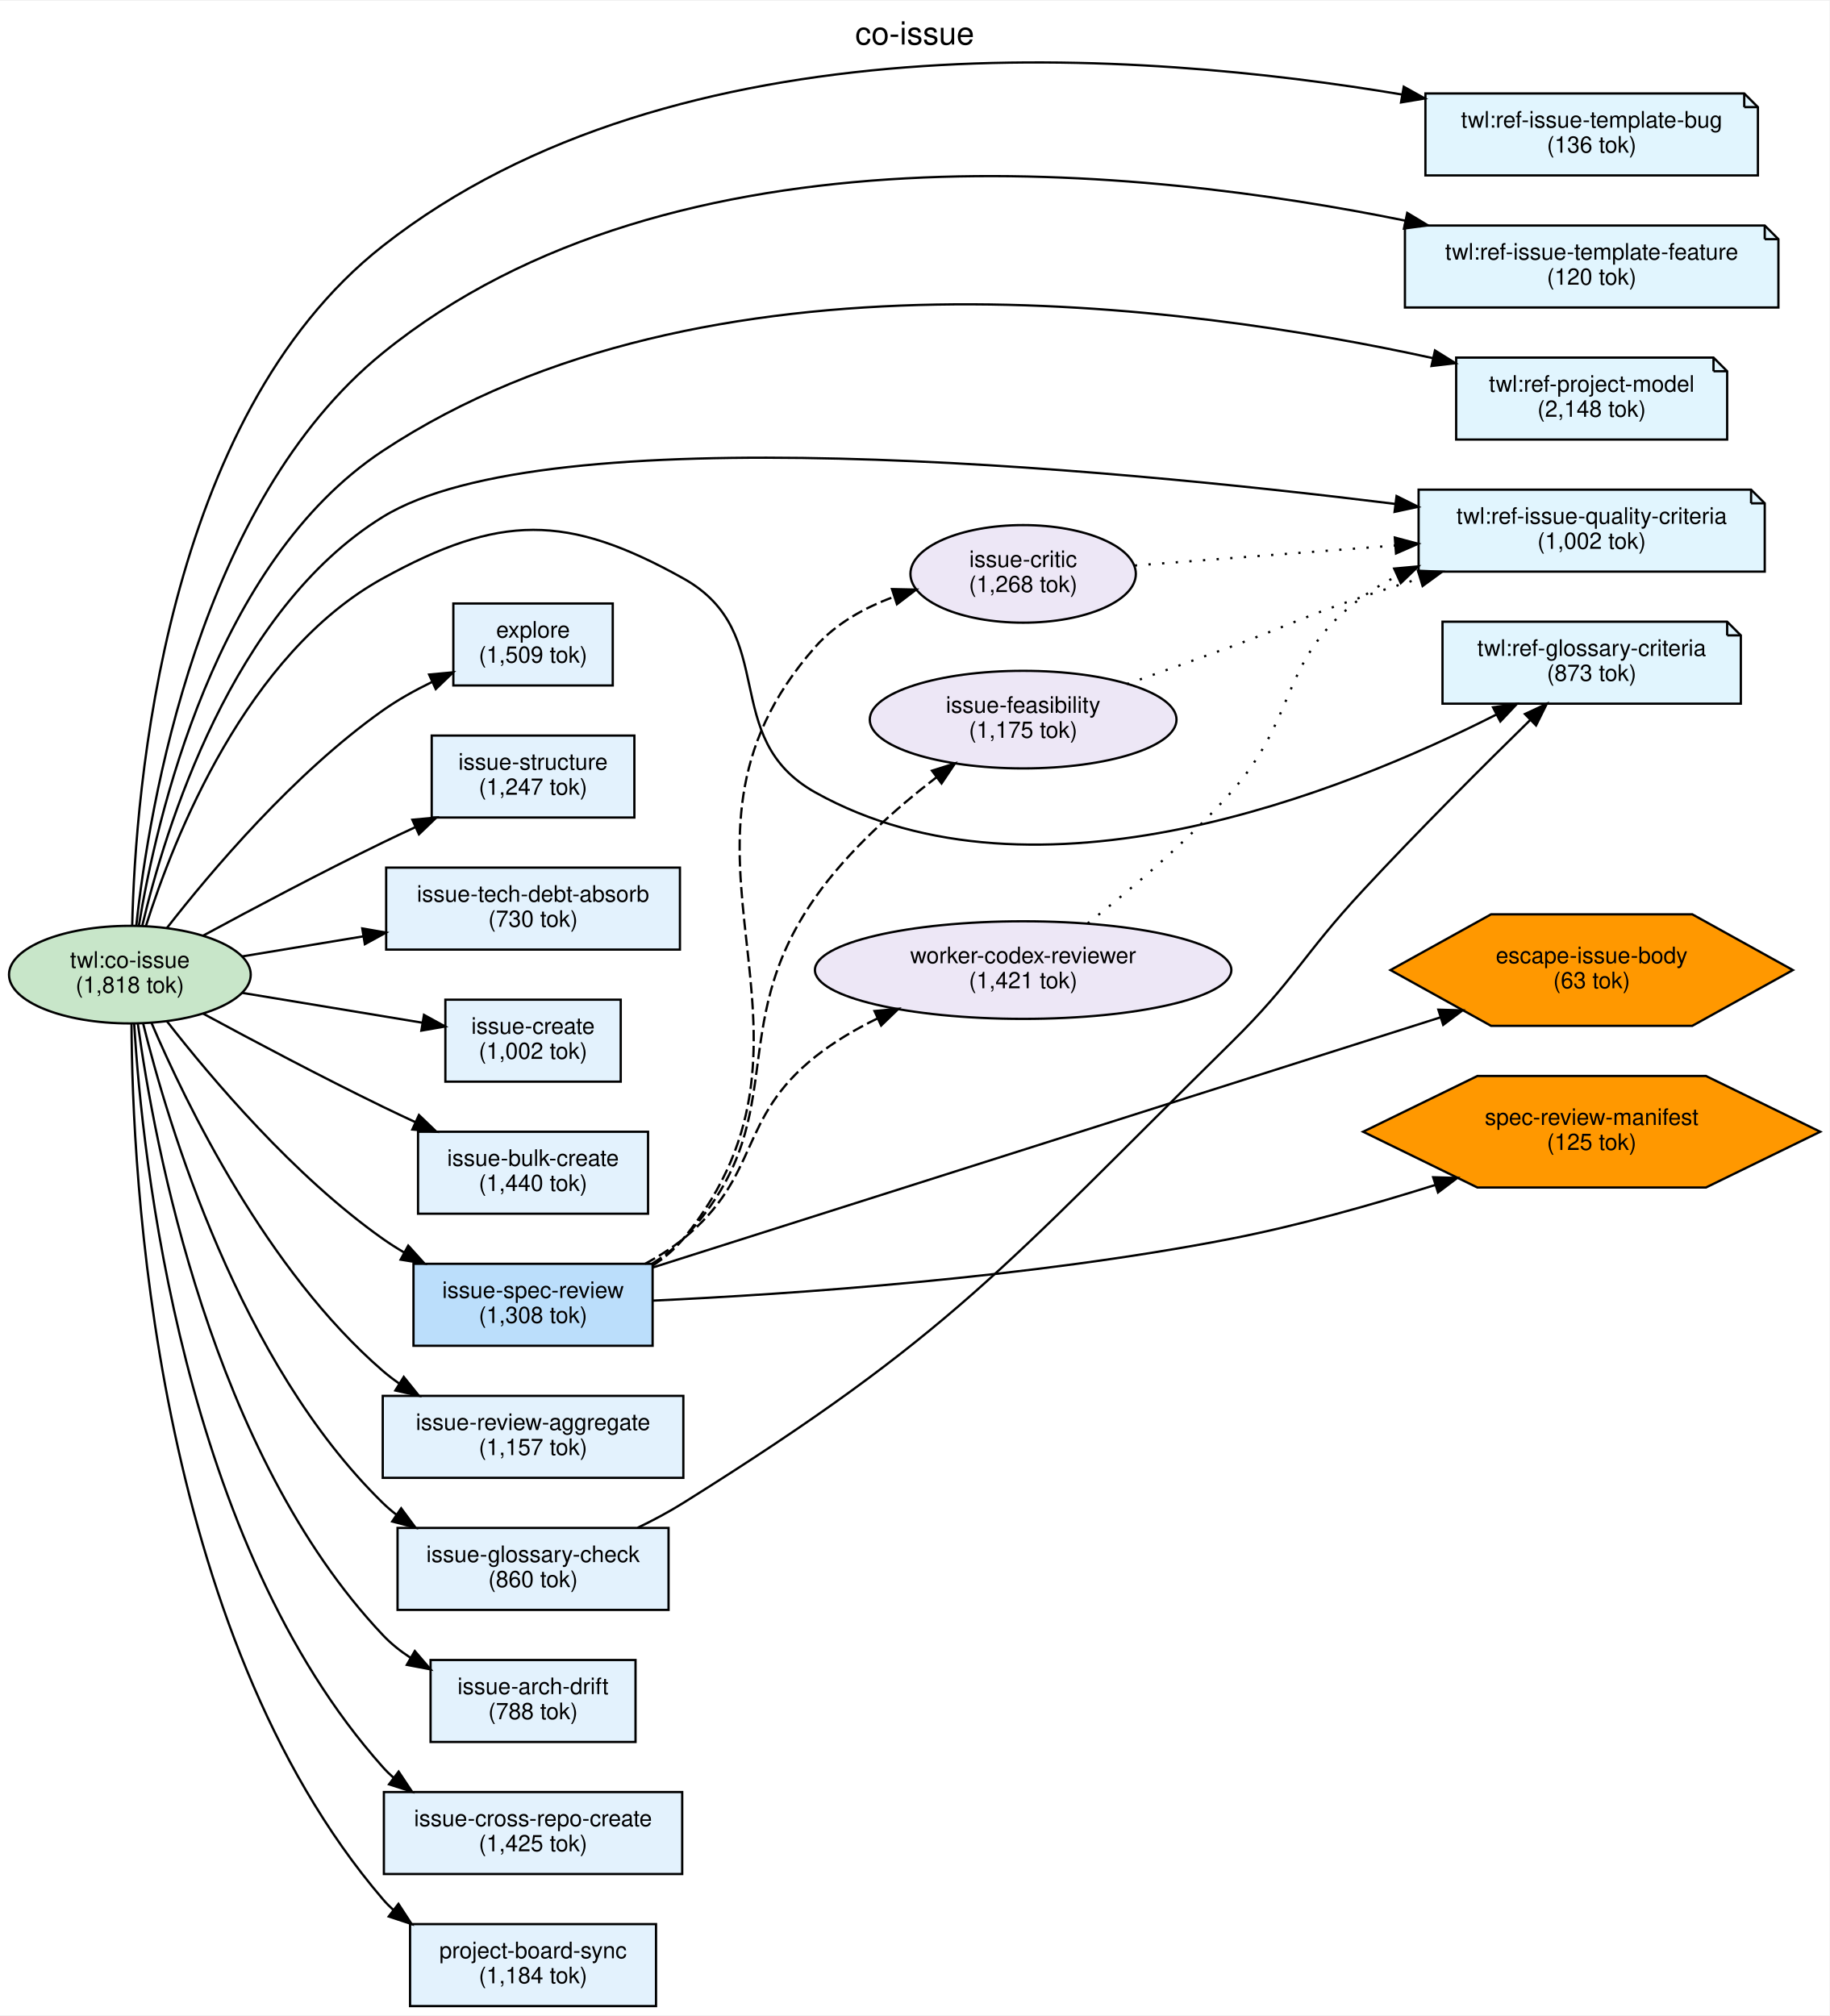
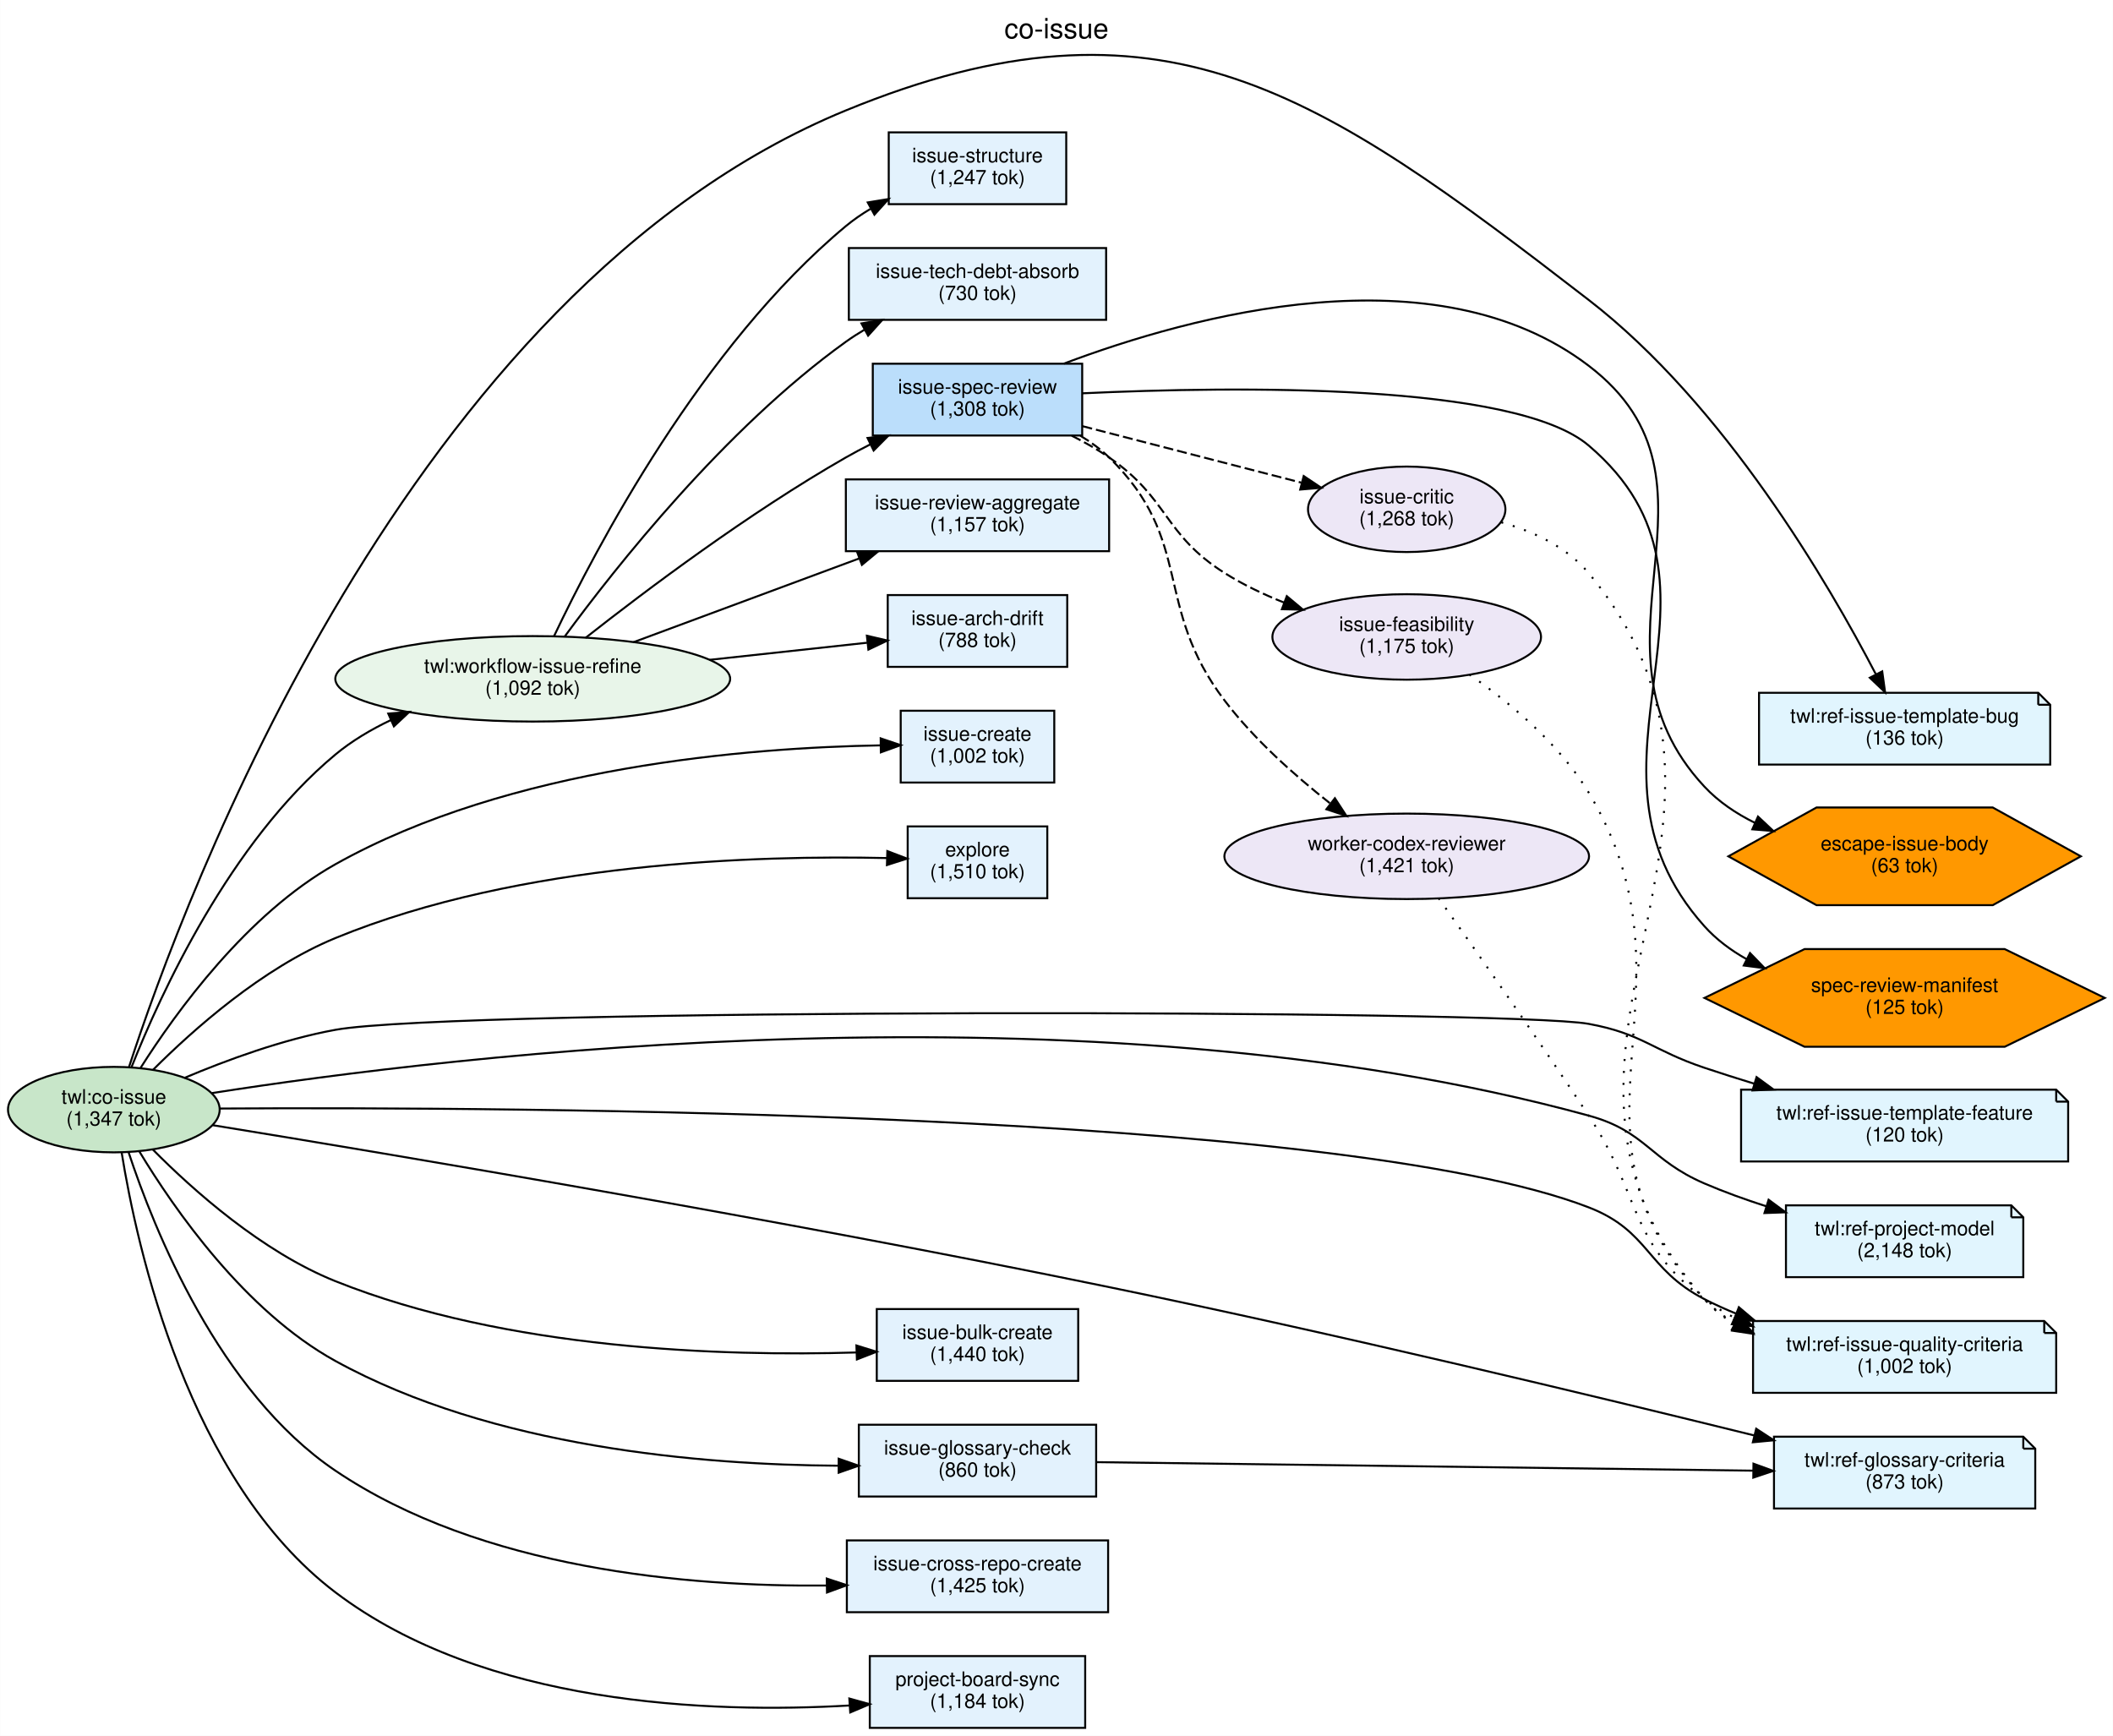
- <svg xmlns="http://www.w3.org/2000/svg" width="803pt" height="885pt" viewBox="0.00 0.00 803.36 884.69">
-   <g id="graph0" class="graph" transform="scale(1 1) rotate(0) translate(4 880.69)">
-     <polygon fill="white" stroke="transparent" points="-4,4 -4,-880.69 799.36,-880.69 799.36,4 -4,4" />
-     <text text-anchor="middle" x="397.68" y="-861.49" font-family="Helvetica,sans-Serif" font-size="14.00">co-issue</text>
+ <svg xmlns="http://www.w3.org/2000/svg" width="1059pt" height="870pt" viewBox="0.00 0.00 1059.35 870.37">
+   <g id="graph0" class="graph" transform="scale(1 1) rotate(0) translate(4 866.37)">
+     <polygon fill="white" stroke="transparent" points="-4,4 -4,-866.37 1055.35,-866.37 1055.35,4 -4,4" />
+     <text text-anchor="middle" x="525.67" y="-847.17" font-family="Helvetica,sans-Serif" font-size="14.00">co-issue</text>
    <g id="node1" class="node">
-       <ellipse fill="#c8e6c9" stroke="black" cx="53.03" cy="-453" rx="53.07" ry="21.43" />
-       <text text-anchor="middle" x="53.03" y="-456" font-family="Helvetica,sans-Serif" font-size="10.00">twl:co-issue</text>
-       <text text-anchor="middle" x="53.03" y="-445" font-family="Helvetica,sans-Serif" font-size="10.00">(1,818 tok)</text>
+       <ellipse fill="#c8e6c9" stroke="black" cx="53.03" cy="-310" rx="53.07" ry="21.43" />
+       <text text-anchor="middle" x="53.03" y="-313" font-family="Helvetica,sans-Serif" font-size="10.00">twl:co-issue</text>
+       <text text-anchor="middle" x="53.03" y="-302" font-family="Helvetica,sans-Serif" font-size="10.00">(1,347 tok)</text>
    </g>
    <g id="node2" class="node">
-       <polygon fill="#e1f5fe" stroke="black" points="761.93,-840 621.93,-840 621.93,-804 767.93,-804 767.93,-834 761.93,-840" />
-       <polyline fill="none" stroke="black" points="761.93,-840 761.93,-834 " />
-       <polyline fill="none" stroke="black" points="767.93,-834 761.93,-834 " />
-       <text text-anchor="middle" x="694.93" y="-825" font-family="Helvetica,sans-Serif" font-size="10.00">twl:ref-issue-template-bug</text>
-       <text text-anchor="middle" x="694.93" y="-814" font-family="Helvetica,sans-Serif" font-size="10.00">(136 tok)</text>
+       <ellipse fill="#e8f5e9" stroke="black" cx="263.06" cy="-526" rx="98.99" ry="21.43" />
+       <text text-anchor="middle" x="263.06" y="-529" font-family="Helvetica,sans-Serif" font-size="10.00">twl:workflow-issue-refine</text>
+       <text text-anchor="middle" x="263.06" y="-518" font-family="Helvetica,sans-Serif" font-size="10.00">(1,092 tok)</text>
+     </g>
+     <g id="edge2" class="edge">
+       <path fill="none" stroke="black" d="M61.85,-331.18C76.45,-368 111.26,-444.11 164.07,-488 172.34,-494.88 182,-500.6 191.97,-505.34" />
+       <polygon fill="black" stroke="black" points="190.62,-508.57 201.18,-509.42 193.45,-502.17 190.62,-508.57" />
+     </g>
+     <g id="node3" class="node">
+       <polygon fill="#e1f5fe" stroke="black" points="1017.92,-519 877.92,-519 877.92,-483 1023.92,-483 1023.92,-513 1017.92,-519" />
+       <polyline fill="none" stroke="black" points="1017.92,-519 1017.92,-513 " />
+       <polyline fill="none" stroke="black" points="1023.92,-513 1017.92,-513 " />
+       <text text-anchor="middle" x="950.92" y="-504" font-family="Helvetica,sans-Serif" font-size="10.00">twl:ref-issue-template-bug</text>
+       <text text-anchor="middle" x="950.92" y="-493" font-family="Helvetica,sans-Serif" font-size="10.00">(136 tok)</text>
+     </g>
+     <g id="edge8" class="edge">
+       <path fill="none" stroke="black" d="M60.52,-331.02C87.57,-414.28 200.35,-720.75 420.06,-811 578.07,-875.91 657.28,-820.4 792.49,-716 860.72,-663.32 913.03,-573.43 936.44,-528.4" />
+       <polygon fill="black" stroke="black" points="939.69,-529.74 941.13,-519.25 933.46,-526.55 939.69,-529.74" />
+     </g>
+     <g id="node4" class="node">
+       <polygon fill="#e1f5fe" stroke="black" points="1026.92,-320 868.92,-320 868.92,-284 1032.92,-284 1032.92,-314 1026.92,-320" />
+       <polyline fill="none" stroke="black" points="1026.92,-320 1026.92,-314 " />
+       <polyline fill="none" stroke="black" points="1032.92,-314 1026.92,-314 " />
+       <text text-anchor="middle" x="950.92" y="-305" font-family="Helvetica,sans-Serif" font-size="10.00">twl:ref-issue-template-feature</text>
+       <text text-anchor="middle" x="950.92" y="-294" font-family="Helvetica,sans-Serif" font-size="10.00">(120 tok)</text>
+     </g>
+     <g id="edge9" class="edge">
+       <path fill="none" stroke="black" d="M88.38,-325.88C109.67,-334.87 137.87,-345.23 164.07,-350 224.09,-360.93 752.84,-360.27 792.49,-353 819.61,-348.03 824.35,-339.76 850.49,-331 858.6,-328.28 867.14,-325.57 875.65,-322.96" />
+       <polygon fill="black" stroke="black" points="876.68,-326.31 885.24,-320.06 874.65,-319.61 876.68,-326.31" />
+     </g>
+     <g id="node5" class="node">
+       <polygon fill="#e1f5fe" stroke="black" points="1004.42,-262 891.42,-262 891.42,-226 1010.42,-226 1010.42,-256 1004.42,-262" />
+       <polyline fill="none" stroke="black" points="1004.42,-262 1004.42,-256 " />
+       <polyline fill="none" stroke="black" points="1010.42,-256 1004.42,-256 " />
+       <text text-anchor="middle" x="950.92" y="-247" font-family="Helvetica,sans-Serif" font-size="10.00">twl:ref-project-model</text>
+       <text text-anchor="middle" x="950.92" y="-236" font-family="Helvetica,sans-Serif" font-size="10.00">(2,148 tok)</text>
+     </g>
+     <g id="edge10" class="edge">
+       <path fill="none" stroke="black" d="M102.28,-318.29C221.86,-337.05 540.54,-375.95 792.49,-307 821.31,-299.11 823.05,-284.83 850.49,-273 860.35,-268.75 871.02,-264.9 881.59,-261.51" />
+       <polygon fill="black" stroke="black" points="882.72,-264.82 891.24,-258.51 880.65,-258.13 882.72,-264.82" />
+     </g>
+     <g id="node6" class="node">
+       <polygon fill="#e1f5fe" stroke="black" points="1020.92,-204 874.92,-204 874.92,-168 1026.92,-168 1026.92,-198 1020.92,-204" />
+       <polyline fill="none" stroke="black" points="1020.92,-204 1020.92,-198 " />
+       <polyline fill="none" stroke="black" points="1026.92,-198 1020.92,-198 " />
+       <text text-anchor="middle" x="950.92" y="-189" font-family="Helvetica,sans-Serif" font-size="10.00">twl:ref-issue-quality-criteria</text>
+       <text text-anchor="middle" x="950.92" y="-178" font-family="Helvetica,sans-Serif" font-size="10.00">(1,002 tok)</text>
+     </g>
+     <g id="edge11" class="edge">
+       <path fill="none" stroke="black" d="M106.11,-310.54C252.82,-311.42 667,-309.44 792.49,-261 823.18,-249.15 821.26,-230.11 850.49,-215 855.61,-212.35 861,-209.92 866.52,-207.68" />
+       <polygon fill="black" stroke="black" points="867.81,-210.93 875.9,-204.09 865.31,-204.39 867.81,-210.93" />
+     </g>
+     <g id="node7" class="node">
+       <polygon fill="#e1f5fe" stroke="black" points="1010.42,-146 885.42,-146 885.42,-110 1016.42,-110 1016.42,-140 1010.42,-146" />
+       <polyline fill="none" stroke="black" points="1010.42,-146 1010.42,-140 " />
+       <polyline fill="none" stroke="black" points="1016.42,-140 1010.42,-140 " />
+       <text text-anchor="middle" x="950.92" y="-131" font-family="Helvetica,sans-Serif" font-size="10.00">twl:ref-glossary-criteria</text>
+       <text text-anchor="middle" x="950.92" y="-120" font-family="Helvetica,sans-Serif" font-size="10.00">(873 tok)</text>
    </g>
    <g id="edge12" class="edge">
-       <path fill="none" stroke="black" d="M54.05,-474.57C55.39,-533.44 67.98,-697.51 164.07,-773 293.11,-874.38 498.2,-858.66 611.66,-839.53" />
-       <polygon fill="black" stroke="black" points="612.42,-842.95 621.67,-837.8 611.22,-836.06 612.42,-842.95" />
-     </g>
-     <g id="node3" class="node">
-       <polygon fill="#e1f5fe" stroke="black" points="770.93,-782 612.93,-782 612.93,-746 776.93,-746 776.93,-776 770.93,-782" />
-       <polyline fill="none" stroke="black" points="770.93,-782 770.93,-776 " />
-       <polyline fill="none" stroke="black" points="776.93,-776 770.93,-776 " />
-       <text text-anchor="middle" x="694.93" y="-767" font-family="Helvetica,sans-Serif" font-size="10.00">twl:ref-issue-template-feature</text>
-       <text text-anchor="middle" x="694.93" y="-756" font-family="Helvetica,sans-Serif" font-size="10.00">(120 tok)</text>
+       <path fill="none" stroke="black" d="M102.62,-302.19C191.91,-287.65 387.96,-254.82 552.06,-221 665.32,-197.66 795.68,-166.33 875.42,-146.65" />
+       <polygon fill="black" stroke="black" points="876.5,-149.99 885.37,-144.19 874.82,-143.2 876.5,-149.99" />
+     </g>
+     <g id="node9" class="node">
+       <polygon fill="#e3f2fd" stroke="black" points="524.56,-510 447.56,-510 447.56,-474 524.56,-474 524.56,-510" />
+       <text text-anchor="middle" x="486.06" y="-495" font-family="Helvetica,sans-Serif" font-size="10.00">issue-create</text>
+       <text text-anchor="middle" x="486.06" y="-484" font-family="Helvetica,sans-Serif" font-size="10.00">(1,002 tok)</text>
+     </g>
+     <g id="edge3" class="edge">
+       <path fill="none" stroke="black" d="M66.37,-330.82C84.17,-358.88 119.84,-408.18 164.07,-433 251.66,-482.15 371.85,-491.52 437.5,-492.64" />
+       <polygon fill="black" stroke="black" points="437.52,-496.14 447.56,-492.75 437.6,-489.14 437.52,-496.14" />
+     </g>
+     <g id="node10" class="node">
+       <polygon fill="#e3f2fd" stroke="black" points="536.56,-210 435.56,-210 435.56,-174 536.56,-174 536.56,-210" />
+       <text text-anchor="middle" x="486.06" y="-195" font-family="Helvetica,sans-Serif" font-size="10.00">issue-bulk-create</text>
+       <text text-anchor="middle" x="486.06" y="-184" font-family="Helvetica,sans-Serif" font-size="10.00">(1,440 tok)</text>
+     </g>
+     <g id="edge4" class="edge">
+       <path fill="none" stroke="black" d="M72.52,-290.02C92.81,-269.55 127.39,-238.71 164.07,-224 250.04,-189.52 358.91,-186.24 425.21,-188.23" />
+       <polygon fill="black" stroke="black" points="425.35,-191.74 435.47,-188.59 425.6,-184.74 425.35,-191.74" />
+     </g>
+     <g id="node14" class="node">
+       <polygon fill="#e3f2fd" stroke="black" points="545.56,-152 426.56,-152 426.56,-116 545.56,-116 545.56,-152" />
+       <text text-anchor="middle" x="486.06" y="-137" font-family="Helvetica,sans-Serif" font-size="10.00">issue-glossary-check</text>
+       <text text-anchor="middle" x="486.06" y="-126" font-family="Helvetica,sans-Serif" font-size="10.00">(860 tok)</text>
+     </g>
+     <g id="edge5" class="edge">
+       <path fill="none" stroke="black" d="M65.84,-288.99C83.28,-260.12 118.79,-208.95 164.07,-184 242.88,-140.56 348.14,-131.85 416.27,-131.45" />
+       <polygon fill="black" stroke="black" points="416.46,-134.95 426.46,-131.45 416.46,-127.95 416.46,-134.95" />
+     </g>
+     <g id="node16" class="node">
+       <polygon fill="#e3f2fd" stroke="black" points="551.56,-94 420.56,-94 420.56,-58 551.56,-58 551.56,-94" />
+       <text text-anchor="middle" x="486.06" y="-79" font-family="Helvetica,sans-Serif" font-size="10.00">issue-cross-repo-create</text>
+       <text text-anchor="middle" x="486.06" y="-68" font-family="Helvetica,sans-Serif" font-size="10.00">(1,425 tok)</text>
+     </g>
+     <g id="edge6" class="edge">
+       <path fill="none" stroke="black" d="M60.35,-288.83C73.09,-250.15 105.71,-168.42 164.07,-129 237.34,-79.5 341.03,-70.72 410.54,-71.37" />
+       <polygon fill="black" stroke="black" points="410.49,-74.87 420.54,-71.53 410.6,-67.87 410.49,-74.87" />
+     </g>
+     <g id="node17" class="node">
+       <polygon fill="#e3f2fd" stroke="black" points="540.06,-36 432.06,-36 432.06,0 540.06,0 540.06,-36" />
+       <text text-anchor="middle" x="486.06" y="-21" font-family="Helvetica,sans-Serif" font-size="10.00">project-board-sync</text>
+       <text text-anchor="middle" x="486.06" y="-10" font-family="Helvetica,sans-Serif" font-size="10.00">(1,184 tok)</text>
+     </g>
+     <g id="edge7" class="edge">
+       <path fill="none" stroke="black" d="M56.91,-288.7C64.61,-240.7 90.36,-123.95 164.07,-68 238.78,-11.28 351.9,-7.16 421.99,-11.23" />
+       <polygon fill="black" stroke="black" points="421.8,-14.72 432.01,-11.88 422.26,-7.74 421.8,-14.72" />
+     </g>
+     <g id="node18" class="node">
+       <polygon fill="#e3f2fd" stroke="black" points="521.06,-452 451.06,-452 451.06,-416 521.06,-416 521.06,-452" />
+       <text text-anchor="middle" x="486.06" y="-437" font-family="Helvetica,sans-Serif" font-size="10.00">explore</text>
+       <text text-anchor="middle" x="486.06" y="-426" font-family="Helvetica,sans-Serif" font-size="10.00">(1,510 tok)</text>
+     </g>
+     <g id="edge1" class="edge">
+       <path fill="none" stroke="black" d="M72.58,-329.85C92.91,-350.2 127.52,-380.95 164.07,-396 256.97,-434.25 376.92,-437.59 440.65,-436.13" />
+       <polygon fill="black" stroke="black" points="440.86,-439.63 450.76,-435.85 440.66,-432.63 440.86,-439.63" />
+     </g>
+     <g id="node8" class="node">
+       <polygon fill="#e3f2fd" stroke="black" points="530.56,-800 441.56,-800 441.56,-764 530.56,-764 530.56,-800" />
+       <text text-anchor="middle" x="486.06" y="-785" font-family="Helvetica,sans-Serif" font-size="10.00">issue-structure</text>
+       <text text-anchor="middle" x="486.06" y="-774" font-family="Helvetica,sans-Serif" font-size="10.00">(1,247 tok)</text>
    </g>
    <g id="edge13" class="edge">
-       <path fill="none" stroke="black" d="M55.84,-474.46C61.43,-526.59 83.36,-660.42 164.07,-726 291.91,-829.88 499.28,-807.31 612.98,-784.16" />
-       <polygon fill="black" stroke="black" points="613.94,-787.54 623.02,-782.07 612.51,-780.68 613.94,-787.54" />
-     </g>
-     <g id="node4" class="node">
-       <polygon fill="#e1f5fe" stroke="black" points="748.43,-724 635.43,-724 635.43,-688 754.43,-688 754.43,-718 748.43,-724" />
-       <polyline fill="none" stroke="black" points="748.43,-724 748.43,-718 " />
-       <polyline fill="none" stroke="black" points="754.43,-718 748.43,-718 " />
-       <text text-anchor="middle" x="694.93" y="-709" font-family="Helvetica,sans-Serif" font-size="10.00">twl:ref-project-model</text>
-       <text text-anchor="middle" x="694.93" y="-698" font-family="Helvetica,sans-Serif" font-size="10.00">(2,148 tok)</text>
+       <path fill="none" stroke="black" d="M273.72,-547.35C294.58,-591.31 347.84,-692.89 420.06,-753 423.83,-756.14 428.01,-759.01 432.36,-761.61" />
+       <polygon fill="black" stroke="black" points="431.03,-764.87 441.49,-766.58 434.38,-758.73 431.03,-764.87" />
+     </g>
+     <g id="node11" class="node">
+       <polygon fill="#e3f2fd" stroke="black" points="550.56,-742 421.56,-742 421.56,-706 550.56,-706 550.56,-742" />
+       <text text-anchor="middle" x="486.06" y="-727" font-family="Helvetica,sans-Serif" font-size="10.00">issue-tech-debt-absorb</text>
+       <text text-anchor="middle" x="486.06" y="-716" font-family="Helvetica,sans-Serif" font-size="10.00">(730 tok)</text>
    </g>
    <g id="edge14" class="edge">
-       <path fill="none" stroke="black" d="M56.92,-474.2C64.59,-521.26 90.21,-634.19 164.07,-683 305.41,-776.41 517.31,-747.42 625.32,-723.73" />
-       <polygon fill="black" stroke="black" points="626.13,-727.13 635.12,-721.53 624.6,-720.3 626.13,-727.13" />
-     </g>
-     <g id="node5" class="node">
-       <polygon fill="#e1f5fe" stroke="black" points="764.93,-666 618.93,-666 618.93,-630 770.93,-630 770.93,-660 764.93,-666" />
-       <polyline fill="none" stroke="black" points="764.93,-666 764.93,-660 " />
-       <polyline fill="none" stroke="black" points="770.93,-660 764.93,-660 " />
-       <text text-anchor="middle" x="694.93" y="-651" font-family="Helvetica,sans-Serif" font-size="10.00">twl:ref-issue-quality-criteria</text>
-       <text text-anchor="middle" x="694.93" y="-640" font-family="Helvetica,sans-Serif" font-size="10.00">(1,002 tok)</text>
+       <path fill="none" stroke="black" d="M278.93,-547C304.42,-581.73 359.56,-651.58 420.06,-695 423.04,-697.14 426.21,-699.18 429.48,-701.11" />
+       <polygon fill="black" stroke="black" points="427.87,-704.21 438.32,-705.94 431.23,-698.07 427.87,-704.21" />
+     </g>
+     <g id="node12" class="node">
+       <polygon fill="#bbdefb" stroke="black" points="538.56,-684 433.56,-684 433.56,-648 538.56,-648 538.56,-684" />
+       <text text-anchor="middle" x="486.06" y="-669" font-family="Helvetica,sans-Serif" font-size="10.00">issue-spec-review</text>
+       <text text-anchor="middle" x="486.06" y="-658" font-family="Helvetica,sans-Serif" font-size="10.00">(1,308 tok)</text>
    </g>
    <g id="edge15" class="edge">
-       <path fill="none" stroke="black" d="M58.4,-474.19C68.47,-516.97 97.73,-613.02 164.07,-654 236.05,-698.47 478.18,-675.93 608.76,-659.72" />
-       <polygon fill="black" stroke="black" points="609.25,-663.19 618.74,-658.47 608.38,-656.24 609.25,-663.19" />
-     </g>
-     <g id="node6" class="node">
-       <polygon fill="#e1f5fe" stroke="black" points="754.43,-608 629.43,-608 629.43,-572 760.43,-572 760.43,-602 754.43,-608" />
-       <polyline fill="none" stroke="black" points="754.43,-608 754.43,-602 " />
-       <polyline fill="none" stroke="black" points="760.43,-602 754.43,-602 " />
-       <text text-anchor="middle" x="694.93" y="-593" font-family="Helvetica,sans-Serif" font-size="10.00">twl:ref-glossary-criteria</text>
-       <text text-anchor="middle" x="694.93" y="-582" font-family="Helvetica,sans-Serif" font-size="10.00">(873 tok)</text>
+       <path fill="none" stroke="black" d="M289.5,-546.51C319.54,-570.15 371.57,-609.3 420.06,-637 423.96,-639.23 428.08,-641.42 432.25,-643.52" />
+       <polygon fill="black" stroke="black" points="430.93,-646.77 441.45,-647.99 433.99,-640.47 430.93,-646.77" />
+     </g>
+     <g id="node13" class="node">
+       <polygon fill="#e3f2fd" stroke="black" points="552.06,-626 420.06,-626 420.06,-590 552.06,-590 552.06,-626" />
+       <text text-anchor="middle" x="486.06" y="-611" font-family="Helvetica,sans-Serif" font-size="10.00">issue-review-aggregate</text>
+       <text text-anchor="middle" x="486.06" y="-600" font-family="Helvetica,sans-Serif" font-size="10.00">(1,157 tok)</text>
    </g>
    <g id="edge16" class="edge">
-       <path fill="none" stroke="black" d="M60.05,-474.28C72.28,-512.99 104.11,-593.98 164.07,-627 215.45,-655.3 244.84,-655.59 296.07,-627 338.93,-603.08 311.2,-556.92 354.07,-533 451.12,-478.84 586.27,-533.3 653.13,-567.25" />
-       <polygon fill="black" stroke="black" points="651.61,-570.41 662.1,-571.89 654.83,-564.19 651.61,-570.41" />
-     </g>
-     <g id="node7" class="node">
-       <polygon fill="#e3f2fd" stroke="black" points="274.57,-558 185.57,-558 185.57,-522 274.57,-522 274.57,-558" />
-       <text text-anchor="middle" x="230.07" y="-543" font-family="Helvetica,sans-Serif" font-size="10.00">issue-structure</text>
-       <text text-anchor="middle" x="230.07" y="-532" font-family="Helvetica,sans-Serif" font-size="10.00">(1,247 tok)</text>
-     </g>
-     <g id="edge2" class="edge">
-       <path fill="none" stroke="black" d="M85.06,-470.05C106.95,-481.91 137.07,-497.88 164.07,-511 168.67,-513.24 173.49,-515.51 178.33,-517.75" />
-       <polygon fill="black" stroke="black" points="177.07,-521.02 187.62,-521.99 179.97,-514.65 177.07,-521.02" />
-     </g>
-     <g id="node8" class="node">
-       <polygon fill="#e3f2fd" stroke="black" points="268.57,-442 191.57,-442 191.57,-406 268.57,-406 268.57,-442" />
-       <text text-anchor="middle" x="230.07" y="-427" font-family="Helvetica,sans-Serif" font-size="10.00">issue-create</text>
-       <text text-anchor="middle" x="230.07" y="-416" font-family="Helvetica,sans-Serif" font-size="10.00">(1,002 tok)</text>
-     </g>
-     <g id="edge4" class="edge">
-       <path fill="none" stroke="black" d="M102.32,-445C126.94,-440.92 156.77,-435.98 181.31,-431.91" />
-       <polygon fill="black" stroke="black" points="182.18,-435.32 191.47,-430.23 181.03,-428.41 182.18,-435.32" />
-     </g>
-     <g id="node9" class="node">
-       <polygon fill="#e3f2fd" stroke="black" points="280.57,-384 179.57,-384 179.57,-348 280.57,-348 280.57,-384" />
-       <text text-anchor="middle" x="230.07" y="-369" font-family="Helvetica,sans-Serif" font-size="10.00">issue-bulk-create</text>
-       <text text-anchor="middle" x="230.07" y="-358" font-family="Helvetica,sans-Serif" font-size="10.00">(1,440 tok)</text>
-     </g>
-     <g id="edge5" class="edge">
-       <path fill="none" stroke="black" d="M85.06,-435.95C106.95,-424.09 137.07,-408.12 164.07,-395 168.67,-392.76 173.49,-390.49 178.33,-388.25" />
-       <polygon fill="black" stroke="black" points="179.97,-391.35 187.62,-384.01 177.07,-384.98 179.97,-391.35" />
-     </g>
-     <g id="node10" class="node">
-       <polygon fill="#e3f2fd" stroke="black" points="294.57,-500 165.57,-500 165.57,-464 294.57,-464 294.57,-500" />
-       <text text-anchor="middle" x="230.07" y="-485" font-family="Helvetica,sans-Serif" font-size="10.00">issue-tech-debt-absorb</text>
-       <text text-anchor="middle" x="230.07" y="-474" font-family="Helvetica,sans-Serif" font-size="10.00">(730 tok)</text>
-     </g>
-     <g id="edge3" class="edge">
-       <path fill="none" stroke="black" d="M102.32,-461C118.8,-463.73 137.62,-466.85 155.62,-469.83" />
-       <polygon fill="black" stroke="black" points="155.08,-473.29 165.52,-471.47 156.22,-466.38 155.08,-473.29" />
-     </g>
-     <g id="node11" class="node">
-       <polygon fill="#bbdefb" stroke="black" points="282.57,-326 177.57,-326 177.57,-290 282.57,-290 282.57,-326" />
-       <text text-anchor="middle" x="230.07" y="-311" font-family="Helvetica,sans-Serif" font-size="10.00">issue-spec-review</text>
-       <text text-anchor="middle" x="230.07" y="-300" font-family="Helvetica,sans-Serif" font-size="10.00">(1,308 tok)</text>
-     </g>
-     <g id="edge6" class="edge">
-       <path fill="none" stroke="black" d="M69.21,-432.63C88.82,-407.46 125.09,-364.57 164.07,-337 167.07,-334.88 170.25,-332.86 173.53,-330.94" />
-       <polygon fill="black" stroke="black" points="175.27,-333.98 182.38,-326.13 171.92,-327.83 175.27,-333.98" />
-     </g>
-     <g id="node12" class="node">
-       <polygon fill="#e3f2fd" stroke="black" points="296.07,-268 164.07,-268 164.07,-232 296.07,-232 296.07,-268" />
-       <text text-anchor="middle" x="230.07" y="-253" font-family="Helvetica,sans-Serif" font-size="10.00">issue-review-aggregate</text>
-       <text text-anchor="middle" x="230.07" y="-242" font-family="Helvetica,sans-Serif" font-size="10.00">(1,157 tok)</text>
-     </g>
-     <g id="edge7" class="edge">
-       <path fill="none" stroke="black" d="M62.44,-432C77.73,-396.2 113.25,-322.97 164.07,-279 166.3,-277.07 168.68,-275.24 171.17,-273.52" />
-       <polygon fill="black" stroke="black" points="173.3,-276.32 179.95,-268.07 169.6,-270.37 173.3,-276.32" />
-     </g>
-     <g id="node13" class="node">
-       <polygon fill="#e3f2fd" stroke="black" points="289.57,-210 170.57,-210 170.57,-174 289.57,-174 289.57,-210" />
-       <text text-anchor="middle" x="230.07" y="-195" font-family="Helvetica,sans-Serif" font-size="10.00">issue-glossary-check</text>
-       <text text-anchor="middle" x="230.07" y="-184" font-family="Helvetica,sans-Serif" font-size="10.00">(860 tok)</text>
-     </g>
-     <g id="edge8" class="edge">
-       <path fill="none" stroke="black" d="M58.78,-431.83C69.79,-387.2 101.09,-282.53 164.07,-221 165.92,-219.19 167.91,-217.48 170,-215.86" />
-       <polygon fill="black" stroke="black" points="172.16,-218.63 178.47,-210.11 168.23,-212.83 172.16,-218.63" />
-     </g>
-     <g id="node14" class="node">
-       <polygon fill="#e3f2fd" stroke="black" points="275.07,-152 185.07,-152 185.07,-116 275.07,-116 275.07,-152" />
-       <text text-anchor="middle" x="230.07" y="-137" font-family="Helvetica,sans-Serif" font-size="10.00">issue-arch-drift</text>
-       <text text-anchor="middle" x="230.07" y="-126" font-family="Helvetica,sans-Serif" font-size="10.00">(788 tok)</text>
-     </g>
-     <g id="edge9" class="edge">
-       <path fill="none" stroke="black" d="M56.52,-431.46C63.67,-378.93 88.82,-242.66 164.07,-163 167.63,-159.22 171.78,-155.9 176.23,-153" />
-       <polygon fill="black" stroke="black" points="178.15,-155.93 185.06,-147.89 174.65,-149.86 178.15,-155.93" />
+       <path fill="none" stroke="black" d="M313.38,-544.3C346.87,-556.73 391.31,-573.21 426.58,-586.3" />
+       <polygon fill="black" stroke="black" points="425.67,-589.7 436.27,-589.9 428.11,-583.14 425.67,-589.7" />
    </g>
    <g id="node15" class="node">
-       <polygon fill="#e3f2fd" stroke="black" points="295.57,-94 164.57,-94 164.57,-58 295.57,-58 295.57,-94" />
-       <text text-anchor="middle" x="230.07" y="-79" font-family="Helvetica,sans-Serif" font-size="10.00">issue-cross-repo-create</text>
-       <text text-anchor="middle" x="230.07" y="-68" font-family="Helvetica,sans-Serif" font-size="10.00">(1,425 tok)</text>
-     </g>
-     <g id="edge10" class="edge">
-       <path fill="none" stroke="black" d="M54.91,-431.68C58.43,-372.42 76.09,-203.56 164.07,-105 165.57,-103.31 167.19,-101.72 168.9,-100.22" />
-       <polygon fill="black" stroke="black" points="171.05,-102.98 176.93,-94.17 166.84,-97.39 171.05,-102.98" />
-     </g>
-     <g id="node16" class="node">
-       <polygon fill="#e3f2fd" stroke="black" points="284.07,-36 176.07,-36 176.07,0 284.07,0 284.07,-36" />
-       <text text-anchor="middle" x="230.07" y="-21" font-family="Helvetica,sans-Serif" font-size="10.00">project-board-sync</text>
-       <text text-anchor="middle" x="230.07" y="-10" font-family="Helvetica,sans-Serif" font-size="10.00">(1,184 tok)</text>
-     </g>
-     <g id="edge11" class="edge">
-       <path fill="none" stroke="black" d="M53.75,-431.57C54,-365.86 63.39,-164.62 164.07,-47 165.53,-45.28 167.13,-43.66 168.81,-42.14" />
-       <polygon fill="black" stroke="black" points="170.97,-44.89 176.75,-36.02 166.7,-39.35 170.97,-44.89" />
-     </g>
-     <g id="node17" class="node">
-       <polygon fill="#e3f2fd" stroke="black" points="265.07,-616 195.07,-616 195.07,-580 265.07,-580 265.07,-616" />
-       <text text-anchor="middle" x="230.07" y="-601" font-family="Helvetica,sans-Serif" font-size="10.00">explore</text>
-       <text text-anchor="middle" x="230.07" y="-590" font-family="Helvetica,sans-Serif" font-size="10.00">(1,509 tok)</text>
-     </g>
-     <g id="edge1" class="edge">
-       <path fill="none" stroke="black" d="M69.21,-473.37C88.82,-498.54 125.09,-541.43 164.07,-569 170.66,-573.67 178.13,-577.84 185.59,-581.47" />
-       <polygon fill="black" stroke="black" points="184.43,-584.79 194.98,-585.77 187.35,-578.42 184.43,-584.79" />
-     </g>
-     <g id="node18" class="node">
-       <ellipse fill="#ede7f6" stroke="black" cx="445.28" cy="-629" rx="49.49" ry="21.43" />
-       <text text-anchor="middle" x="445.28" y="-632" font-family="Helvetica,sans-Serif" font-size="10.00">issue-critic</text>
-       <text text-anchor="middle" x="445.28" y="-621" font-family="Helvetica,sans-Serif" font-size="10.00">(1,268 tok)</text>
+       <polygon fill="#e3f2fd" stroke="black" points="531.06,-568 441.06,-568 441.06,-532 531.06,-532 531.06,-568" />
+       <text text-anchor="middle" x="486.06" y="-553" font-family="Helvetica,sans-Serif" font-size="10.00">issue-arch-drift</text>
+       <text text-anchor="middle" x="486.06" y="-542" font-family="Helvetica,sans-Serif" font-size="10.00">(788 tok)</text>
    </g>
    <g id="edge17" class="edge">
-       <path fill="none" stroke="black" stroke-dasharray="5,2" d="M282.63,-325.23C287.68,-328.52 292.31,-332.41 296.07,-337 371,-428.66 275.58,-508.36 354.07,-597 363.11,-607.21 375.63,-614.17 388.46,-618.9" />
-       <polygon fill="black" stroke="black" points="387.69,-622.33 398.29,-622.1 389.87,-615.68 387.69,-622.33" />
+       <path fill="none" stroke="black" d="M351.72,-535.52C378.38,-538.42 406.9,-541.51 430.69,-544.1" />
+       <polygon fill="black" stroke="black" points="430.6,-547.61 440.92,-545.21 431.36,-540.65 430.6,-547.61" />
    </g>
    <g id="node19" class="node">
-       <ellipse fill="#ede7f6" stroke="black" cx="445.28" cy="-565" rx="67.35" ry="21.43" />
-       <text text-anchor="middle" x="445.28" y="-568" font-family="Helvetica,sans-Serif" font-size="10.00">issue-feasibility</text>
-       <text text-anchor="middle" x="445.28" y="-557" font-family="Helvetica,sans-Serif" font-size="10.00">(1,175 tok)</text>
+       <ellipse fill="#ede7f6" stroke="black" cx="701.27" cy="-611" rx="49.49" ry="21.43" />
+       <text text-anchor="middle" x="701.27" y="-614" font-family="Helvetica,sans-Serif" font-size="10.00">issue-critic</text>
+       <text text-anchor="middle" x="701.27" y="-603" font-family="Helvetica,sans-Serif" font-size="10.00">(1,268 tok)</text>
    </g>
    <g id="edge18" class="edge">
-       <path fill="none" stroke="black" stroke-dasharray="5,2" d="M282.3,-326.01C287.34,-329.15 292.06,-332.79 296.07,-337 345.31,-388.81 312.92,-428.55 354.07,-487 368.43,-507.41 389.27,-525.89 407.3,-539.74" />
-       <polygon fill="black" stroke="black" points="405.25,-542.57 415.36,-545.76 409.45,-536.97 405.25,-542.57" />
+       <path fill="none" stroke="black" stroke-dasharray="5,2" d="M538.67,-652.69C571.95,-644.1 615.09,-632.97 648.42,-624.38" />
+       <polygon fill="black" stroke="black" points="649.62,-627.68 658.43,-621.79 647.87,-620.9 649.62,-627.68" />
    </g>
    <g id="node20" class="node">
-       <ellipse fill="#ede7f6" stroke="black" cx="445.28" cy="-455" rx="91.43" ry="21.43" />
-       <text text-anchor="middle" x="445.28" y="-458" font-family="Helvetica,sans-Serif" font-size="10.00">worker-codex-reviewer</text>
-       <text text-anchor="middle" x="445.28" y="-447" font-family="Helvetica,sans-Serif" font-size="10.00">(1,421 tok)</text>
+       <ellipse fill="#ede7f6" stroke="black" cx="701.27" cy="-547" rx="67.35" ry="21.43" />
+       <text text-anchor="middle" x="701.27" y="-550" font-family="Helvetica,sans-Serif" font-size="10.00">issue-feasibility</text>
+       <text text-anchor="middle" x="701.27" y="-539" font-family="Helvetica,sans-Serif" font-size="10.00">(1,175 tok)</text>
    </g>
    <g id="edge19" class="edge">
-       <path fill="none" stroke="black" stroke-dasharray="5,2" d="M279.27,-326C285.21,-329.21 290.98,-332.87 296.07,-337 330.17,-364.67 319.67,-389.69 354.07,-417 362.24,-423.49 371.67,-429.05 381.3,-433.75" />
-       <polygon fill="black" stroke="black" points="380.01,-437.01 390.56,-438.01 382.93,-430.65 380.01,-437.01" />
+       <path fill="none" stroke="black" stroke-dasharray="5,2" d="M533.3,-647.91C539.81,-644.64 546.25,-640.99 552.06,-637 582.09,-616.34 579.23,-598.46 610.06,-579 619.2,-573.23 629.53,-568.32 639.84,-564.21" />
+       <polygon fill="black" stroke="black" points="641.15,-567.46 649.28,-560.67 638.69,-560.91 641.15,-567.46" />
    </g>
    <g id="node21" class="node">
-       <polygon fill="#ff9800" stroke="black" points="783.29,-455 739.11,-479.49 650.75,-479.49 606.57,-455 650.75,-430.51 739.11,-430.51 783.29,-455" />
-       <text text-anchor="middle" x="694.93" y="-458" font-family="Helvetica,sans-Serif" font-size="10.00">escape-issue-body</text>
-       <text text-anchor="middle" x="694.93" y="-447" font-family="Helvetica,sans-Serif" font-size="10.00">(63 tok)</text>
+       <ellipse fill="#ede7f6" stroke="black" cx="701.27" cy="-437" rx="91.43" ry="21.43" />
+       <text text-anchor="middle" x="701.27" y="-440" font-family="Helvetica,sans-Serif" font-size="10.00">worker-codex-reviewer</text>
+       <text text-anchor="middle" x="701.27" y="-429" font-family="Helvetica,sans-Serif" font-size="10.00">(1,421 tok)</text>
    </g>
    <g id="edge20" class="edge">
-       <path fill="none" stroke="black" d="M282.81,-324.43C367.57,-351.35 535.82,-404.79 628.64,-434.27" />
-       <polygon fill="black" stroke="black" points="627.62,-437.61 638.21,-437.3 629.74,-430.94 627.62,-437.61" />
+       <path fill="none" stroke="black" stroke-dasharray="5,2" d="M537.65,-647.88C542.87,-644.75 547.81,-641.14 552.06,-637 595.02,-595.06 573.68,-562.76 610.06,-515 624.82,-495.61 645.09,-477.55 662.67,-463.71" />
+       <polygon fill="black" stroke="black" points="665.26,-466.14 671.05,-457.26 660.99,-460.59 665.26,-466.14" />
    </g>
    <g id="node22" class="node">
-       <polygon fill="#ff9800" stroke="black" points="795.29,-384 745.11,-408.49 644.75,-408.49 594.57,-384 644.75,-359.51 745.11,-359.51 795.29,-384" />
-       <text text-anchor="middle" x="694.93" y="-387" font-family="Helvetica,sans-Serif" font-size="10.00">spec-review-manifest</text>
-       <text text-anchor="middle" x="694.93" y="-376" font-family="Helvetica,sans-Serif" font-size="10.00">(125 tok)</text>
+       <polygon fill="#ff9800" stroke="black" points="1039.28,-437 995.1,-461.49 906.74,-461.49 862.55,-437 906.74,-412.51 995.1,-412.51 1039.28,-437" />
+       <text text-anchor="middle" x="950.92" y="-440" font-family="Helvetica,sans-Serif" font-size="10.00">escape-issue-body</text>
+       <text text-anchor="middle" x="950.92" y="-429" font-family="Helvetica,sans-Serif" font-size="10.00">(63 tok)</text>
    </g>
    <g id="edge21" class="edge">
-       <path fill="none" stroke="black" d="M282.57,-309.82C343.64,-312.68 448.27,-319.81 536.5,-337 566.43,-342.83 598.81,-351.99 626.38,-360.67" />
-       <polygon fill="black" stroke="black" points="625.33,-364.01 635.92,-363.72 627.46,-357.34 625.33,-364.01" />
+       <path fill="none" stroke="black" d="M529.33,-684.03C593.34,-708.19 715.51,-741.67 792.49,-683 869.84,-624.04 784.17,-543.14 850.49,-472 857.58,-464.39 866.43,-458.44 875.89,-453.78" />
+       <polygon fill="black" stroke="black" points="877.4,-456.94 885.13,-449.69 874.56,-450.54 877.4,-456.94" />
+     </g>
+     <g id="node23" class="node">
+       <polygon fill="#ff9800" stroke="black" points="1051.28,-366 1001.1,-390.49 900.74,-390.49 850.56,-366 900.74,-341.51 1001.1,-341.51 1051.28,-366" />
+       <text text-anchor="middle" x="950.92" y="-369" font-family="Helvetica,sans-Serif" font-size="10.00">spec-review-manifest</text>
+       <text text-anchor="middle" x="950.92" y="-358" font-family="Helvetica,sans-Serif" font-size="10.00">(125 tok)</text>
    </g>
    <g id="edge22" class="edge">
-       <path fill="none" stroke="black" d="M275.98,-210.05C282.87,-213.38 289.78,-217.07 296.07,-221 414.37,-295.04 437.08,-325.04 536.5,-423 564.55,-450.64 567.71,-461.13 594.5,-490 618.72,-516.1 647.5,-544.81 667.86,-564.75" />
-       <polygon fill="black" stroke="black" points="665.62,-567.46 675.22,-571.94 670.51,-562.45 665.62,-567.46" />
+       <path fill="none" stroke="black" d="M538.67,-669.16C615.66,-672.74 755.48,-674.48 792.49,-643 876.4,-571.62 777.04,-484.11 850.49,-402 856.45,-395.34 863.74,-389.91 871.63,-385.48" />
+       <polygon fill="black" stroke="black" points="873.4,-388.51 880.77,-380.9 870.26,-382.26 873.4,-388.51" />
    </g>
    <g id="edge23" class="edge">
-       <path fill="none" stroke="black" stroke-dasharray="1,5" d="M494.33,-632.69C526.73,-635.17 570.4,-638.52 608.62,-641.46" />
-       <polygon fill="black" stroke="black" points="608.49,-644.95 618.73,-642.23 609.02,-637.98 608.49,-644.95" />
+       <path fill="none" stroke="black" d="M545.68,-133.24C629.38,-132.16 783.16,-130.16 875.02,-128.97" />
+       <polygon fill="black" stroke="black" points="875.13,-132.47 885.08,-128.84 875.04,-125.47 875.13,-132.47" />
    </g>
    <g id="edge24" class="edge">
-       <path fill="none" stroke="black" stroke-dasharray="1,5" d="M490.86,-580.6C505.43,-585.75 521.68,-591.56 536.5,-597 562.38,-606.5 568.36,-610.24 594.5,-619 602.61,-621.72 611.15,-624.43 619.66,-627.04" />
-       <polygon fill="black" stroke="black" points="618.66,-630.39 629.25,-629.94 620.69,-623.69 618.66,-630.39" />
+       <path fill="none" stroke="black" stroke-dasharray="1,5" d="M748.7,-604.47C764.8,-599.91 781.54,-592.16 792.49,-579 897.27,-453.07 742.16,-337.89 850.49,-215 854.86,-210.04 860.02,-205.91 865.66,-202.47" />
+       <polygon fill="black" stroke="black" points="867.66,-205.37 874.87,-197.61 864.4,-199.18 867.66,-205.37" />
    </g>
    <g id="edge25" class="edge">
-       <path fill="none" stroke="black" stroke-dasharray="1,5" d="M473.62,-475.49C492.45,-490.32 517.4,-511.47 536.5,-533 567.09,-567.49 557.26,-591.82 594.5,-619 599.2,-622.43 604.3,-625.46 609.62,-628.13" />
-       <polygon fill="black" stroke="black" points="608.21,-631.33 618.76,-632.29 611.11,-624.96 608.21,-631.33" />
+       <path fill="none" stroke="black" stroke-dasharray="1,5" d="M732.72,-528.17C752.7,-514.24 777.77,-493.49 792.49,-469 852.14,-369.75 771.07,-299.27 850.49,-215 854.94,-210.28 860.11,-206.31 865.72,-202.98" />
+       <polygon fill="black" stroke="black" points="867.57,-205.96 874.83,-198.25 864.34,-199.75 867.57,-205.96" />
+     </g>
+     <g id="edge26" class="edge">
+       <path fill="none" stroke="black" stroke-dasharray="1,5" d="M717.25,-416.03C735.39,-390.49 766.72,-345.95 792.49,-307 819.16,-266.69 811.89,-244.1 850.49,-215 855.18,-211.46 860.29,-208.36 865.64,-205.63" />
+       <polygon fill="black" stroke="black" points="867.23,-208.75 874.84,-201.38 864.3,-202.4 867.23,-208.75" />
    </g>
  </g>
</svg>
